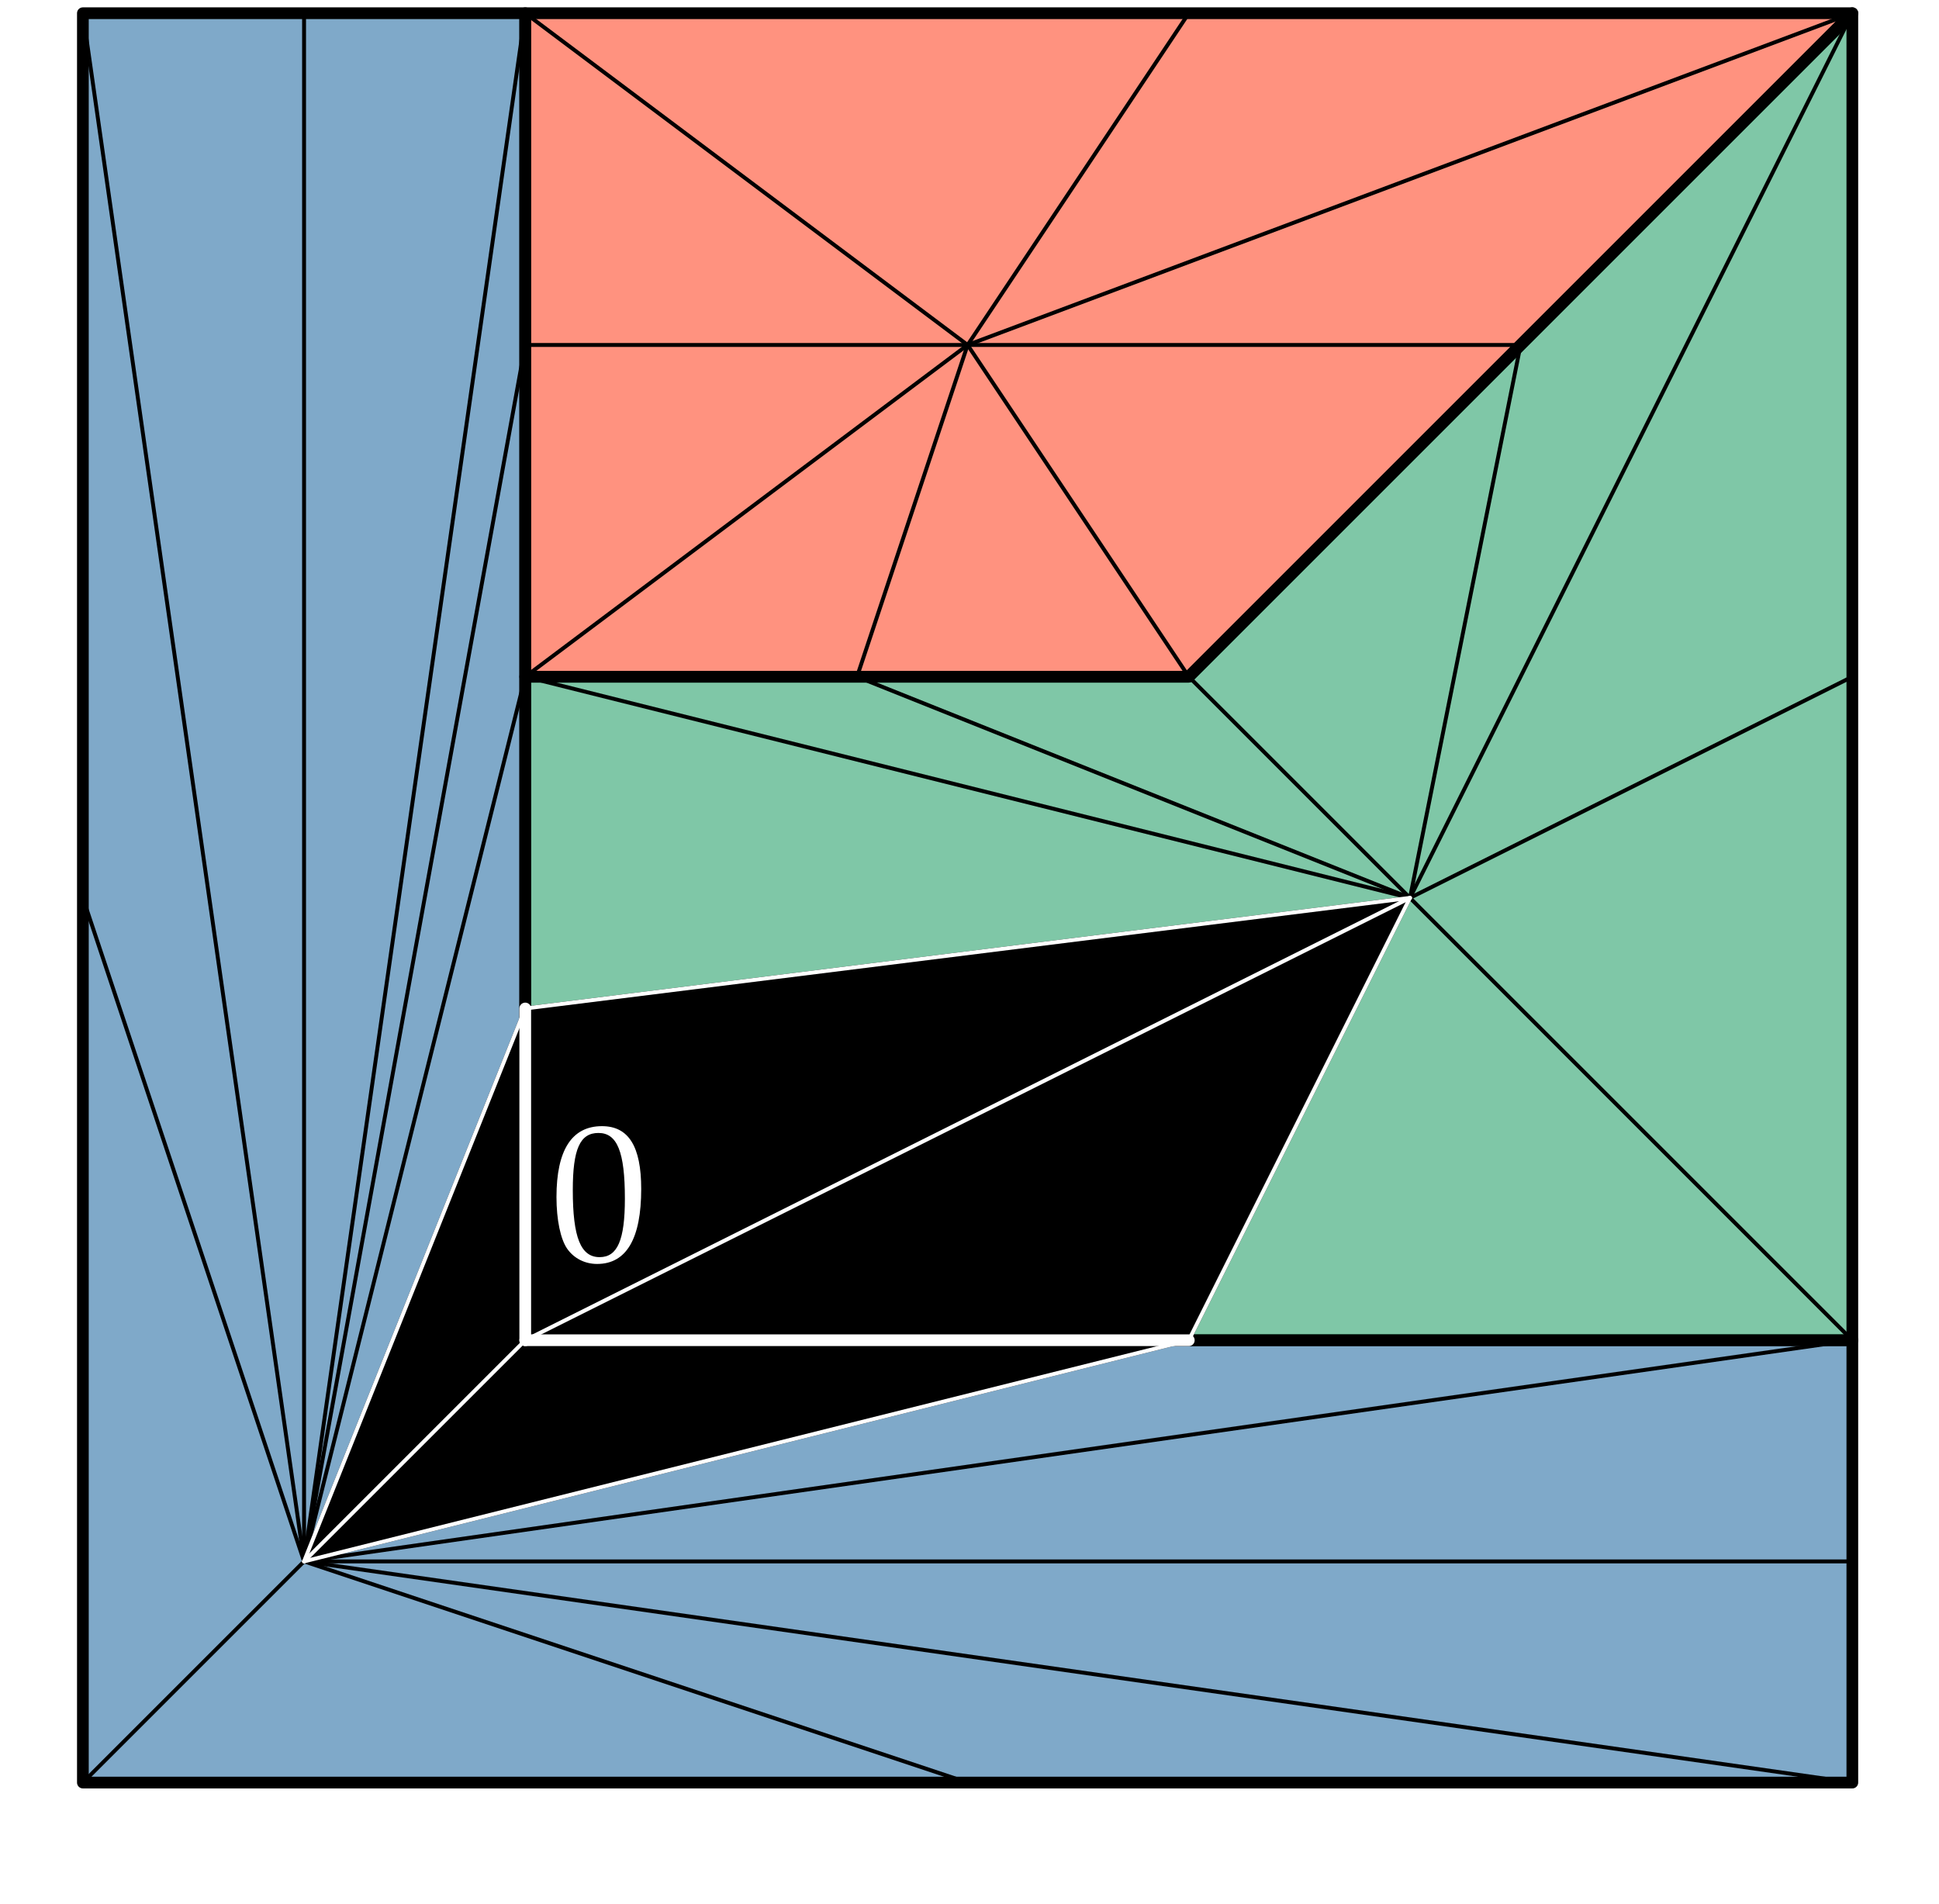
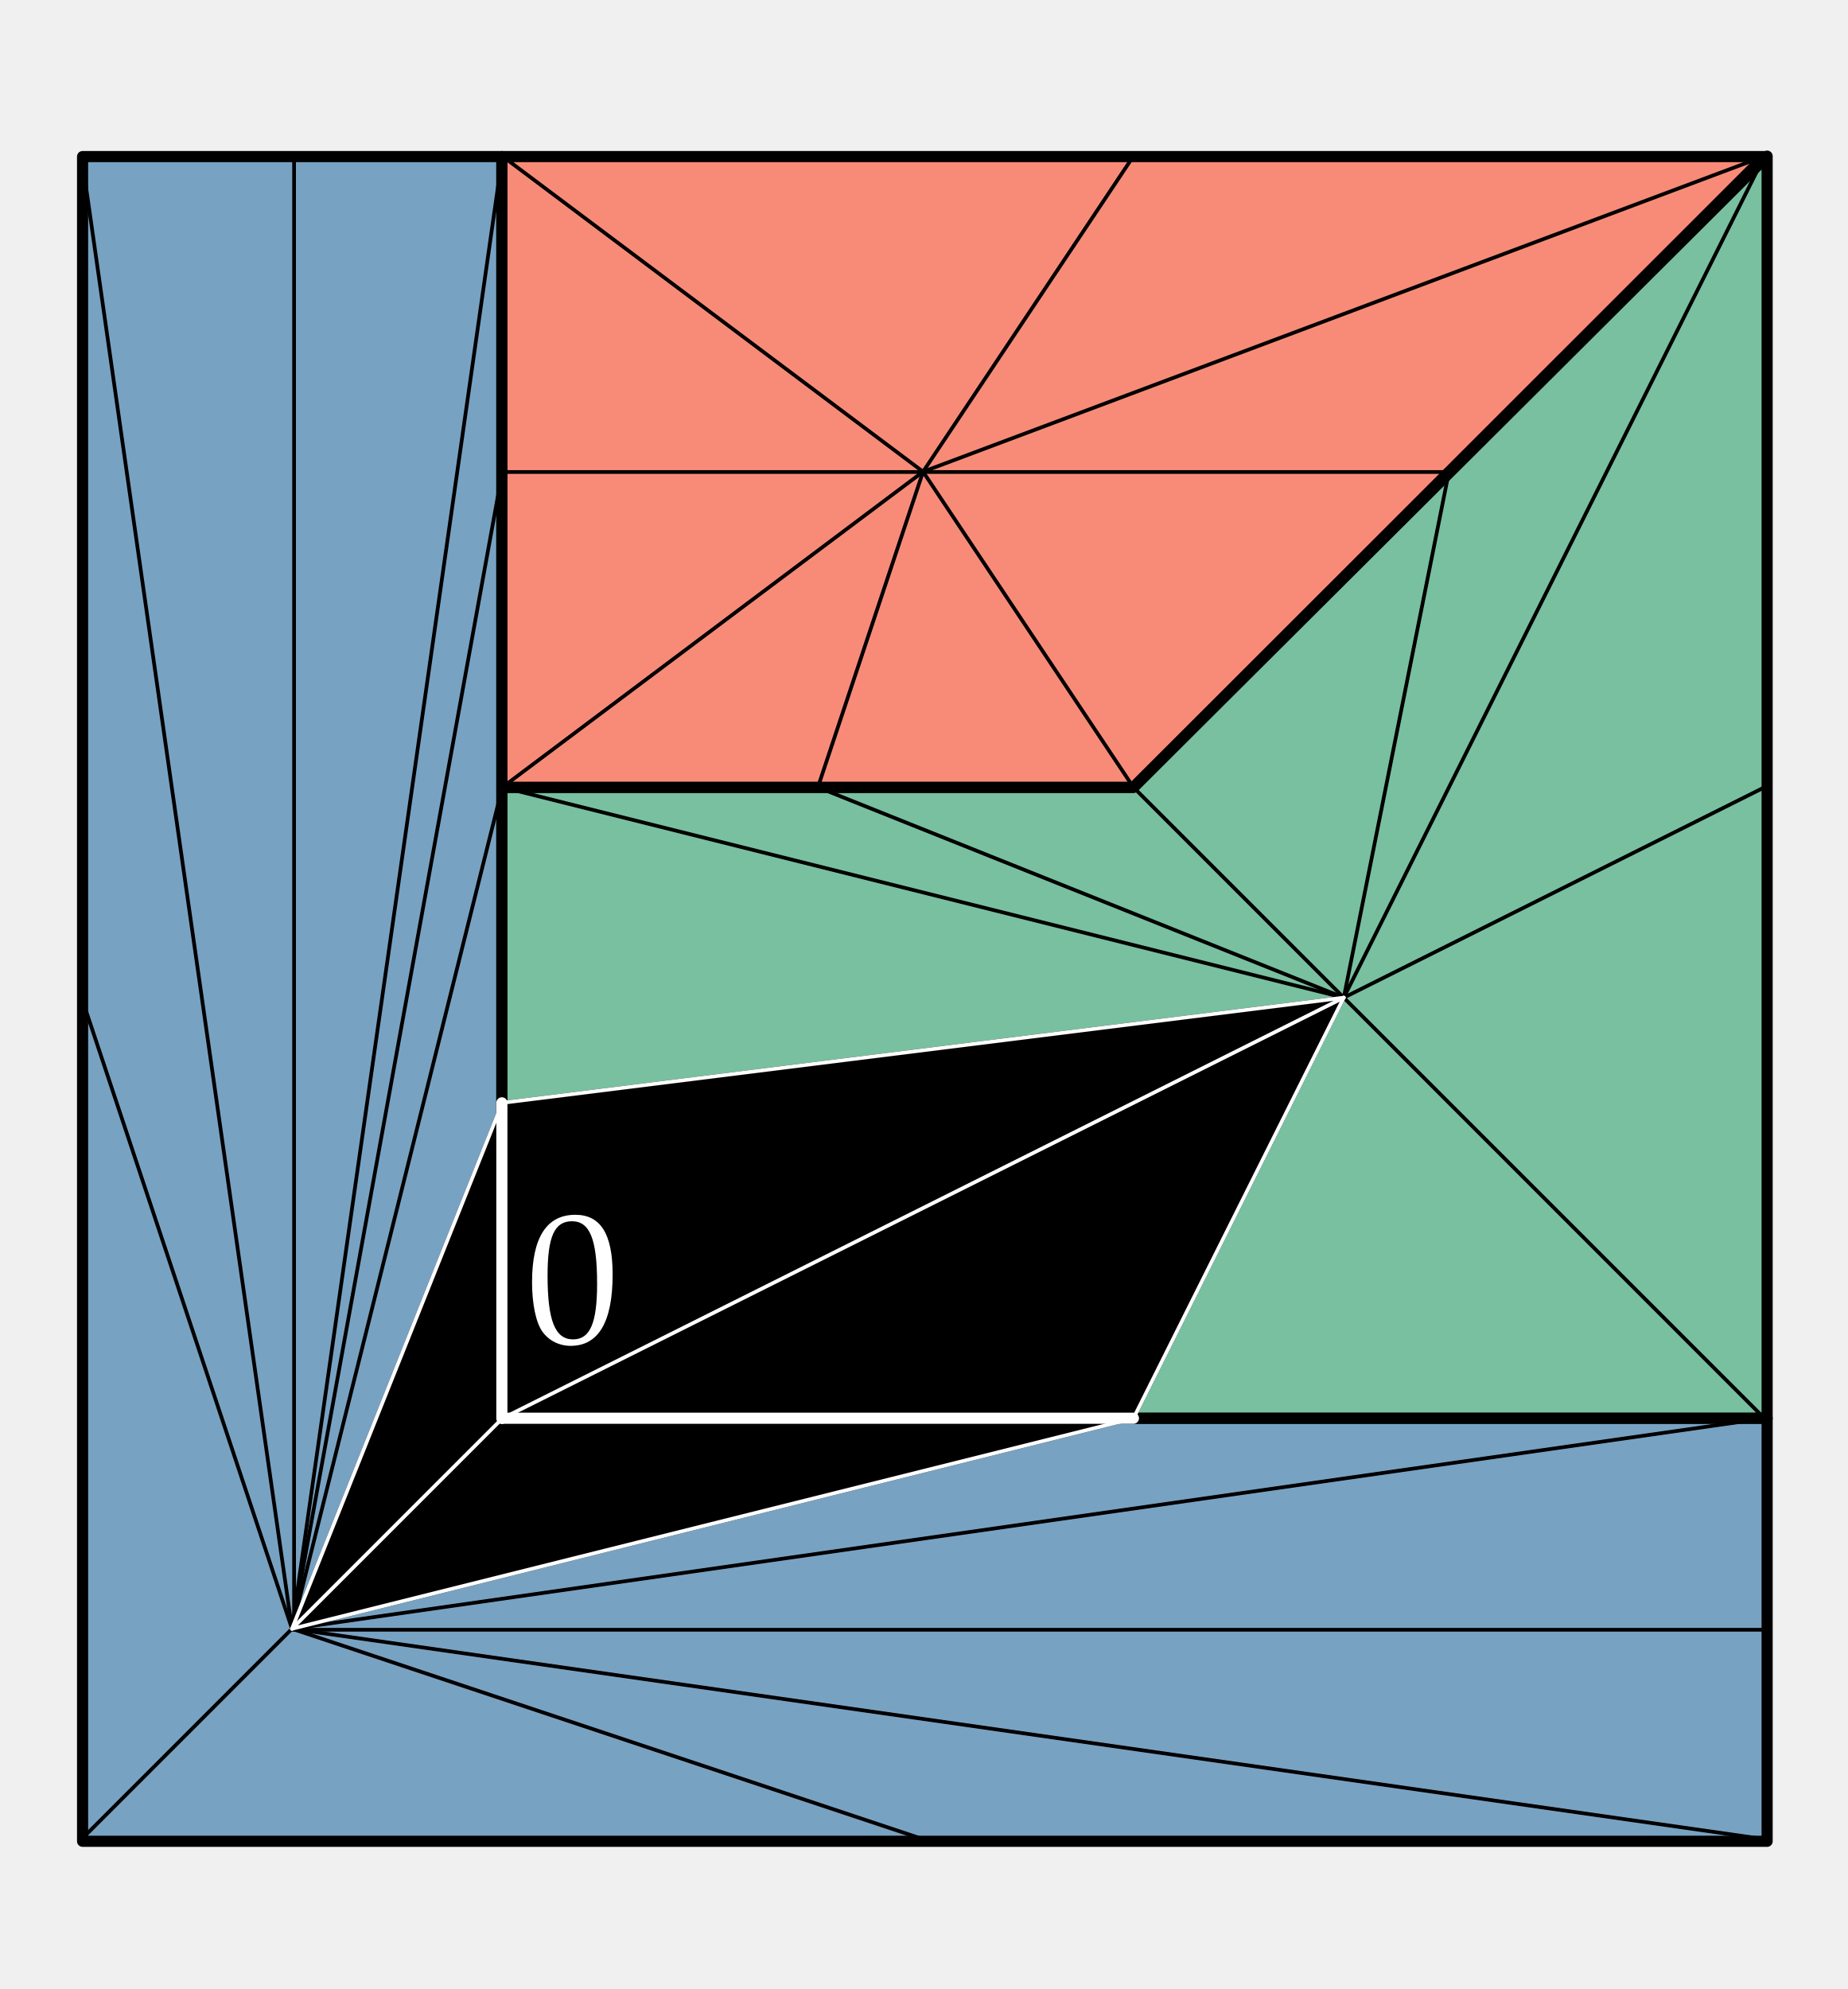
- <svg xmlns="http://www.w3.org/2000/svg" width="100%" height="100%" viewBox="0 0 497 488" version="1.1" xml:space="preserve" style="fill-rule:evenodd;clip-rule:evenodd;stroke-linecap:round;stroke-linejoin:round;stroke-miterlimit:10;">
-   <rect x="-1226" y="-110" width="2236" height="1566" style="fill:white;fill-rule:nonzero;" />
-   <path d="M21.244,3.386L21.244,456.929L474.787,456.929L474.787,343.543L134.63,343.543L134.63,3.386L21.244,3.386Z" style="fill:rgb(0,84,147);fill-opacity:0.502;fill-rule:nonzero;stroke-width:3px;stroke:black;" />
-   <path d="M134.63,3.386L474.787,3.386L304.709,173.465L134.63,173.465L134.63,3.386Z" style="fill:rgb(255,38,0);fill-opacity:0.502;fill-rule:nonzero;stroke-width:3px;stroke:black;" />
-   <path d="M134.63,343.543L134.63,173.465L304.709,173.465L474.787,3.386L474.787,343.543L134.63,343.543Z" style="fill:rgb(0,143,81);fill-opacity:0.502;fill-rule:nonzero;stroke-width:3px;stroke:black;" />
-   <path d="M248.016,88.425L134.63,3.386" style="fill:none;stroke-width:1px;stroke:black;" />
-   <path d="M248.016,88.425L474.787,3.386" style="fill:none;stroke-width:1px;stroke:black;" />
-   <path d="M248.016,88.425L304.709,173.465" style="fill:none;stroke-width:1px;stroke:black;" />
-   <path d="M248.016,88.425L134.63,173.465" style="fill:none;stroke-width:1px;stroke:black;" />
-   <path d="M77.937,400.236L21.244,456.929" style="fill:none;stroke-width:1px;stroke:black;" />
-   <path d="M77.937,400.236L21.244,3.386" style="fill:none;stroke-width:1px;stroke:black;" />
-   <path d="M77.937,400.236L134.63,3.386" style="fill:none;stroke-width:1px;stroke:black;" />
-   <path d="M77.937,400.236L134.63,173.465" style="fill:none;stroke-width:1px;stroke:black;" />
-   <path d="M77.937,400.236L134.63,343.543" style="fill:none;stroke-width:1px;stroke:black;" />
-   <path d="M77.937,400.236L474.787,343.543" style="fill:none;stroke-width:1px;stroke:black;" />
-   <path d="M77.937,400.236L474.787,456.929" style="fill:none;stroke-width:1px;stroke:black;" />
-   <path d="M361.402,230.158L304.709,173.465" style="fill:none;stroke-width:1px;stroke:black;" />
-   <path d="M361.402,230.158L474.787,3.386" style="fill:none;stroke-width:1px;stroke:black;" />
-   <path d="M361.402,230.158L474.787,343.543" style="fill:none;stroke-width:1px;stroke:black;" />
-   <path d="M361.402,230.158L134.63,173.465" style="fill:none;stroke-width:1px;stroke:black;" />
-   <path d="M361.402,230.158L134.63,343.543" style="fill:none;stroke-width:1px;stroke:black;" />
-   <path d="M248.016,88.425L304.709,3.386" style="fill:none;stroke-width:1px;stroke:black;" />
-   <path d="M248.016,88.425L389.748,88.425" style="fill:none;stroke-width:1px;stroke:black;" />
-   <path d="M248.016,88.425L219.669,173.465" style="fill:none;stroke-width:1px;stroke:black;" />
-   <path d="M248.016,88.425L134.63,88.425" style="fill:none;stroke-width:1px;stroke:black;" />
-   <path d="M134.63,88.425L77.937,400.236" style="fill:none;stroke-width:1px;stroke:black;" />
-   <path d="M77.937,3.386L77.937,400.236" style="fill:none;stroke-width:1px;stroke:black;" />
-   <path d="M21.244,230.158L77.937,400.236" style="fill:none;stroke-width:1px;stroke:black;" />
-   <path d="M77.937,400.236L248.016,456.929" style="fill:none;stroke-width:1px;stroke:black;" />
-   <path d="M474.787,400.236L77.937,400.236" style="fill:none;stroke-width:1px;stroke:black;" />
-   <path d="M77.937,400.236L304.709,343.543" style="fill:none;stroke-width:1px;stroke:black;" />
-   <path d="M304.709,343.543L361.402,230.158" style="fill:none;stroke-width:1px;stroke:black;" />
-   <path d="M361.402,230.158L474.787,173.465" style="fill:none;stroke-width:1px;stroke:black;" />
-   <path d="M361.402,230.158L389.748,88.425" style="fill:none;stroke-width:1px;stroke:black;" />
-   <path d="M361.402,230.158L134.63,258.504" style="fill:none;stroke-width:1px;stroke:black;" />
-   <path d="M134.63,258.504L77.937,400.236" style="fill:none;stroke-width:1px;stroke:black;" />
-   <path d="M219.669,173.465L361.402,230.158" style="fill:none;stroke-width:1px;stroke:black;" />
-   <path d="M77.937,400.236L134.63,258.504L361.402,230.157L304.709,343.543L77.937,400.236Z" style="fill:black;fill-rule:nonzero;" />
-   <path d="M77.937,400.236L134.63,343.543" style="fill:none;stroke-width:1px;stroke:white;" />
-   <path d="M361.402,230.158L134.63,343.543" style="fill:none;stroke-width:1px;stroke:white;" />
-   <path d="M77.937,400.236L304.709,343.543" style="fill:none;stroke-width:1px;stroke:white;" />
-   <path d="M304.709,343.543L361.402,230.158" style="fill:none;stroke-width:1px;stroke:white;" />
-   <path d="M361.402,230.158L134.63,258.504" style="fill:none;stroke-width:1px;stroke:white;" />
-   <path d="M134.63,258.504L77.937,400.236" style="fill:none;stroke-width:1px;stroke:white;" />
-   <path d="M134.63,258.504L134.63,343.543" style="fill:none;stroke-width:3px;stroke:white;" />
-   <path d="M304.709,343.543L134.63,343.543" style="fill:none;stroke-width:3px;stroke:white;" />
-   <path d="M154.29,288.67C146.569,288.67 142.634,294.797 142.634,306.852C142.634,312.681 143.68,317.712 145.423,320.153C147.167,322.594 149.956,323.989 153.045,323.989C160.567,323.989 164.353,317.513 164.353,304.76C164.353,293.851 161.115,288.67 154.29,288.67ZM153.394,290.413C158.226,290.413 160.169,295.295 160.169,307.251C160.169,317.861 158.276,322.245 153.693,322.245C148.861,322.245 146.818,317.214 146.818,305.059C146.818,294.548 148.661,290.413 153.394,290.413Z" style="fill:white;fill-rule:nonzero;" />
-   <g>
+ <svg xmlns="http://www.w3.org/2000/svg" width="100%" height="100%" viewBox="0 0 498 536" version="1.1" xml:space="preserve" style="fill-rule:evenodd;clip-rule:evenodd;stroke-linecap:round;stroke-linejoin:round;stroke-miterlimit:10;">
+   <g transform="matrix(1,0,0,1,-0.244087,-0.3069)">
+     <path d="M22.5,42.5L22.5,496.5L476.5,496.5L476.5,382.5L135.5,382.5L135.5,42.5L22.5,42.5Z" style="fill:rgb(0,84,147);fill-opacity:0.502;fill-rule:nonzero;stroke-width:3px;stroke:black;" />
+   </g>
+   <g transform="matrix(1,0,0,1,-0.244087,-0.3069)">
+     <path d="M135.5,42.5L475.787,42.5L305.709,212.5L135.5,212.5L135.5,42.5Z" style="fill:rgb(255,38,0);fill-opacity:0.502;fill-rule:nonzero;stroke-width:3px;stroke:black;" />
+   </g>
+   <g transform="matrix(1,0,0,1,-0.244087,-0.3069)">
+     <path d="M135.5,382.5L135.5,212.5L305.709,212.5L476.5,42.386L476.5,382.5L135.5,382.5Z" style="fill:rgb(0,143,81);fill-opacity:0.502;fill-rule:nonzero;stroke-width:3px;stroke:black;" />
+   </g>
+   <g transform="matrix(1,0,0,1,-0.244087,-0.3069)">
+     <path d="M249.016,127.425L135.63,42.386" style="fill:none;stroke-width:1px;stroke:black;" />
+   </g>
+   <g transform="matrix(1,0,0,1,-0.244087,-0.3069)">
+     <path d="M249.016,127.425L475.787,42.386" style="fill:none;stroke-width:1px;stroke:black;" />
+   </g>
+   <g transform="matrix(1,0,0,1,-0.244087,-0.3069)">
+     <path d="M249.016,127.425L305.709,212.465" style="fill:none;stroke-width:1px;stroke:black;" />
+   </g>
+   <g transform="matrix(1,0,0,1,-0.244087,-0.3069)">
+     <path d="M249.016,127.425L135.63,212.465" style="fill:none;stroke-width:1px;stroke:black;" />
+   </g>
+   <g transform="matrix(1,0,0,1,-0.244087,-0.3069)">
+     <path d="M78.937,439.236L22.244,495.929" style="fill:none;stroke-width:1px;stroke:black;" />
+   </g>
+   <g transform="matrix(1,0,0,1,-0.244087,-0.3069)">
+     <path d="M78.937,439.236L22.244,42.386" style="fill:none;stroke-width:1px;stroke:black;" />
+   </g>
+   <g transform="matrix(1,0,0,1,-0.244087,-0.3069)">
+     <path d="M78.937,439.236L135.63,42.386" style="fill:none;stroke-width:1px;stroke:black;" />
+   </g>
+   <g transform="matrix(1,0,0,1,-0.244087,-0.3069)">
+     <path d="M78.937,439.236L135.63,212.465" style="fill:none;stroke-width:1px;stroke:black;" />
+   </g>
+   <g transform="matrix(1,0,0,1,-0.244087,-0.3069)">
+     <path d="M78.937,439.236L135.63,382.543" style="fill:none;stroke-width:1px;stroke:black;" />
+   </g>
+   <g transform="matrix(1,0,0,1,-0.244087,-0.3069)">
+     <path d="M78.937,439.236L475.787,382.543" style="fill:none;stroke-width:1px;stroke:black;" />
+   </g>
+   <g transform="matrix(1,0,0,1,-0.244087,-0.3069)">
+     <path d="M78.937,439.236L475.787,495.929" style="fill:none;stroke-width:1px;stroke:black;" />
+   </g>
+   <g transform="matrix(1,0,0,1,-0.244087,-0.3069)">
+     <path d="M362.402,269.158L305.709,212.465" style="fill:none;stroke-width:1px;stroke:black;" />
+   </g>
+   <g transform="matrix(1,0,0,1,-0.244087,-0.3069)">
+     <path d="M362.402,269.158L475.787,42.386" style="fill:none;stroke-width:1px;stroke:black;" />
+   </g>
+   <g transform="matrix(1,0,0,1,-0.244087,-0.3069)">
+     <path d="M362.402,269.158L475.787,382.543" style="fill:none;stroke-width:1px;stroke:black;" />
+   </g>
+   <g transform="matrix(1,0,0,1,-0.244087,-0.3069)">
+     <path d="M362.402,269.158L135.63,212.465" style="fill:none;stroke-width:1px;stroke:black;" />
+   </g>
+   <g transform="matrix(1,0,0,1,-0.244087,-0.3069)">
+     <path d="M362.402,269.158L135.63,382.543" style="fill:none;stroke-width:1px;stroke:black;" />
+   </g>
+   <g transform="matrix(1,0,0,1,-0.244087,-0.3069)">
+     <path d="M249.016,127.425L305.709,42.386" style="fill:none;stroke-width:1px;stroke:black;" />
+   </g>
+   <g transform="matrix(1,0,0,1,-0.244087,-0.3069)">
+     <path d="M249.016,127.5L390.748,127.5" style="fill:none;stroke-width:1px;stroke:black;" />
+   </g>
+   <g transform="matrix(1,0,0,1,-0.244087,-0.3069)">
+     <path d="M249.016,127.425L220.669,212.465" style="fill:none;stroke-width:1px;stroke:black;" />
+   </g>
+   <g transform="matrix(1,0,0,1,-0.244087,-0.3069)">
+     <path d="M249.016,127.5L135.63,127.5" style="fill:none;stroke-width:1px;stroke:black;" />
+   </g>
+   <g transform="matrix(1,0,0,1,-0.244087,-0.3069)">
+     <path d="M135.63,127.425L78.937,439.236" style="fill:none;stroke-width:1px;stroke:black;" />
+   </g>
+   <g transform="matrix(1,0,0,1,-0.244087,-0.3069)">
+     <path d="M79.5,42.386L79.5,439.236" style="fill:none;stroke-width:1px;stroke:black;" />
+   </g>
+   <g transform="matrix(1,0,0,1,-0.244087,-0.3069)">
+     <path d="M22.244,269.158L78.937,439.236" style="fill:none;stroke-width:1px;stroke:black;" />
+   </g>
+   <g transform="matrix(1,0,0,1,-0.244087,-0.3069)">
+     <path d="M78.937,439.236L249.016,495.929" style="fill:none;stroke-width:1px;stroke:black;" />
+   </g>
+   <g transform="matrix(1,0,0,1,-0.244087,-0.3069)">
+     <path d="M475.787,439.5L78.937,439.5" style="fill:none;stroke-width:1px;stroke:black;" />
+   </g>
+   <g transform="matrix(1,0,0,1,-0.244087,-0.3069)">
+     <path d="M78.937,439.236L305.709,382.543" style="fill:none;stroke-width:1px;stroke:black;" />
+   </g>
+   <g transform="matrix(1,0,0,1,-0.244087,-0.3069)">
+     <path d="M305.709,382.543L362.402,269.158" style="fill:none;stroke-width:1px;stroke:black;" />
+   </g>
+   <g transform="matrix(1,0,0,1,-0.244087,-0.3069)">
+     <path d="M362.402,269.158L475.787,212.465" style="fill:none;stroke-width:1px;stroke:black;" />
+   </g>
+   <g transform="matrix(1,0,0,1,-0.244087,-0.3069)">
+     <path d="M362.402,269.158L390.748,127.425" style="fill:none;stroke-width:1px;stroke:black;" />
+   </g>
+   <g transform="matrix(1,0,0,1,-0.244087,-0.3069)">
+     <path d="M362.402,269.158L135.63,297.504" style="fill:none;stroke-width:1px;stroke:black;" />
+   </g>
+   <g transform="matrix(1,0,0,1,-0.244087,-0.3069)">
+     <path d="M135.63,297.504L78.937,439.236" style="fill:none;stroke-width:1px;stroke:black;" />
+   </g>
+   <g transform="matrix(1,0,0,1,-0.244087,-0.3069)">
+     <path d="M220.669,212.465L362.402,269.158" style="fill:none;stroke-width:1px;stroke:black;" />
+   </g>
+   <g transform="matrix(1,0,0,1,-0.244087,-0.3069)">
+     <path d="M78.937,439.236L135.63,297.504L362.402,269.157L305.709,382.543L78.937,439.236Z" style="fill:black;fill-rule:nonzero;" />
+   </g>
+   <g transform="matrix(1,0,0,1,-0.244087,-0.3069)">
+     <path d="M78.937,439.236L135.63,382.543" style="fill:none;stroke-width:1px;stroke:white;" />
+   </g>
+   <g transform="matrix(1,0,0,1,-0.244087,-0.3069)">
+     <path d="M362.402,269.158L135.63,382.543" style="fill:none;stroke-width:1px;stroke:white;" />
+   </g>
+   <g transform="matrix(1,0,0,1,-0.244087,-0.3069)">
+     <path d="M78.937,439.236L305.709,382.543" style="fill:none;stroke-width:1px;stroke:white;" />
+   </g>
+   <g transform="matrix(1,0,0,1,-0.244087,-0.3069)">
+     <path d="M305.709,382.543L362.402,269.158" style="fill:none;stroke-width:1px;stroke:white;" />
+   </g>
+   <g transform="matrix(1,0,0,1,-0.244087,-0.3069)">
+     <path d="M362.402,269.158L135.63,297.504" style="fill:none;stroke-width:1px;stroke:white;" />
+   </g>
+   <g transform="matrix(1,0,0,1,-0.244087,-0.3069)">
+     <path d="M135.63,297.504L78.937,439.236" style="fill:none;stroke-width:1px;stroke:white;" />
+   </g>
+   <g transform="matrix(1,0,0,1,-0.244087,-0.3069)">
+     <path d="M135.5,297.504L135.5,382.543" style="fill:none;stroke-width:3px;stroke:white;" />
+   </g>
+   <g transform="matrix(1,0,0,1,-0.244087,-0.3069)">
+     <path d="M305.709,382.5L135.63,382.5" style="fill:none;stroke-width:3px;stroke:white;" />
+   </g>
+   <g transform="matrix(1,0,0,1,-0.244087,-0.3069)">
+     <path d="M155.29,327.67C147.569,327.67 143.634,333.797 143.634,345.852C143.634,351.681 144.68,356.712 146.423,359.153C148.167,361.594 150.956,362.989 154.045,362.989C161.567,362.989 165.353,356.513 165.353,343.76C165.353,332.851 162.115,327.67 155.29,327.67ZM154.394,329.413C159.226,329.413 161.169,334.295 161.169,346.251C161.169,356.861 159.276,361.245 154.693,361.245C149.861,361.245 147.818,356.214 147.818,344.059C147.818,333.548 149.661,329.413 154.394,329.413Z" style="fill:white;fill-rule:nonzero;" />
+   </g>
+   <g transform="matrix(1,0,0,1,-0.244087,-0.3069)">
    <clipPath id="_clip1">
-       <rect x="474.987" y="451.929" width="22" height="36" />
+       <rect x="475.987" y="490.929" width="22" height="36" />
    </clipPath>
    <g clip-path="url(#_clip1)">
      <g opacity="0">
-         <path d="M486.75,452.617C479.029,452.617 475.094,458.745 475.094,470.8C475.094,476.628 476.14,481.66 477.883,484.101C479.627,486.541 482.416,487.936 485.505,487.936C493.027,487.936 496.813,481.46 496.813,468.708C496.813,457.798 493.575,452.617 486.75,452.617ZM485.854,454.361C490.686,454.361 492.629,459.243 492.629,471.198C492.629,481.809 490.736,486.193 486.153,486.193C481.321,486.193 479.278,481.161 479.278,469.007C479.278,458.496 481.121,454.361 485.854,454.361Z" style="fill:black;fill-rule:nonzero;" />
+         <path d="M487.75,491.617C480.029,491.617 476.094,497.745 476.094,509.8C476.094,515.628 477.14,520.66 478.883,523.101C480.627,525.541 483.416,526.936 486.505,526.936C494.027,526.936 497.813,520.46 497.813,507.708C497.813,496.798 494.575,491.617 487.75,491.617ZM486.854,493.361C491.686,493.361 493.629,498.243 493.629,510.198C493.629,520.809 491.736,525.193 487.153,525.193C482.321,525.193 480.278,520.161 480.278,508.007C480.278,497.496 482.121,493.361 486.854,493.361Z" style="fill:black;fill-rule:nonzero;" />
      </g>
    </g>
  </g>
-   <g>
+   <g transform="matrix(1,0,0,1,-0.244087,-0.3069)">
    <clipPath id="_clip2">
-       <rect x="0.263" y="451.929" width="22" height="36" />
+       <rect x="1.263" y="490.929" width="22" height="36" />
    </clipPath>
    <g clip-path="url(#_clip2)">
      <g opacity="0">
-         <path d="M11.75,452.617C4.029,452.617 0.094,458.745 0.094,470.8C0.094,476.628 1.14,481.66 2.883,484.101C4.627,486.541 7.416,487.936 10.505,487.936C18.027,487.936 21.813,481.46 21.813,468.708C21.813,457.798 18.575,452.617 11.75,452.617ZM10.854,454.361C15.686,454.361 17.629,459.243 17.629,471.198C17.629,481.809 15.736,486.193 11.153,486.193C6.321,486.193 4.278,481.161 4.278,469.007C4.278,458.496 6.121,454.361 10.854,454.361Z" style="fill:black;fill-rule:nonzero;" />
+         <path d="M12.75,491.617C5.029,491.617 1.094,497.745 1.094,509.8C1.094,515.628 2.14,520.66 3.883,523.101C5.627,525.541 8.416,526.936 11.505,526.936C19.027,526.936 22.813,520.46 22.813,507.708C22.813,496.798 19.575,491.617 12.75,491.617ZM11.854,493.361C16.686,493.361 18.629,498.243 18.629,510.198C18.629,520.809 16.736,525.193 12.153,525.193C7.321,525.193 5.278,520.161 5.278,508.007C5.278,497.496 7.121,493.361 11.854,493.361Z" style="fill:black;fill-rule:nonzero;" />
+       </g>
+     </g>
+   </g>
+   <g transform="matrix(1,0,0,1,-0.244087,-0.3069)">
+     <clipPath id="_clip3">
+       <rect x="2.225" y="0.307" width="22" height="36" />
+     </clipPath>
+     <g clip-path="url(#_clip3)">
+       <g opacity="0">
+         <path d="M13.75,0.617C6.029,0.617 2.094,6.745 2.094,18.8C2.094,24.628 3.14,29.66 4.883,32.101C6.627,34.541 9.416,35.936 12.505,35.936C20.027,35.936 23.813,29.46 23.813,16.708C23.813,5.798 20.575,0.617 13.75,0.617ZM12.854,2.361C17.686,2.361 19.629,7.243 19.629,19.198C19.629,29.809 17.736,34.193 13.153,34.193C8.321,34.193 6.278,29.161 6.278,17.007C6.278,6.496 8.121,2.361 12.854,2.361Z" style="fill:black;fill-rule:nonzero;" />
+       </g>
+     </g>
+   </g>
+   <g transform="matrix(1,0,0,1,-0.244087,-0.3069)">
+     <clipPath id="_clip4">
+       <rect x="474.605" y="2.497" width="22" height="36" />
+     </clipPath>
+     <g clip-path="url(#_clip4)">
+       <g opacity="0">
+         <path d="M486.75,2.617C479.029,2.617 475.094,8.745 475.094,20.8C475.094,26.628 476.14,31.66 477.883,34.101C479.627,36.541 482.416,37.936 485.505,37.936C493.027,37.936 496.813,31.46 496.813,18.708C496.813,7.798 493.575,2.617 486.75,2.617ZM485.854,4.361C490.686,4.361 492.629,9.243 492.629,21.198C492.629,31.809 490.736,36.193 486.153,36.193C481.321,36.193 479.278,31.161 479.278,19.007C479.278,8.496 481.121,4.361 485.854,4.361Z" style="fill:black;fill-rule:nonzero;" />
+       </g>
+     </g>
+   </g>
+   <g transform="matrix(1,0,0,1,-0.244087,-0.3069)">
+     <clipPath id="_clip5">
+       <rect x="474.968" y="499.818" width="22" height="36" />
+     </clipPath>
+     <g clip-path="url(#_clip5)">
+       <g opacity="0">
+         <path d="M486.75,500.617C479.029,500.617 475.094,506.745 475.094,518.8C475.094,524.628 476.14,529.66 477.883,532.101C479.627,534.541 482.416,535.936 485.505,535.936C493.027,535.936 496.813,529.46 496.813,516.708C496.813,505.798 493.575,500.617 486.75,500.617ZM485.854,502.361C490.686,502.361 492.629,507.243 492.629,519.198C492.629,529.809 490.736,534.193 486.153,534.193C481.321,534.193 479.278,529.161 479.278,517.007C479.278,506.496 481.121,502.361 485.854,502.361Z" style="fill:black;fill-rule:nonzero;" />
+       </g>
+     </g>
+   </g>
+   <g transform="matrix(1,0,0,1,-0.244087,-0.3069)">
+     <clipPath id="_clip6">
+       <rect x="0.244" y="499.818" width="22" height="36" />
+     </clipPath>
+     <g clip-path="url(#_clip6)">
+       <g opacity="0">
+         <path d="M11.75,500.617C4.029,500.617 0.094,506.745 0.094,518.8C0.094,524.628 1.14,529.66 2.883,532.101C4.627,534.541 7.416,535.936 10.505,535.936C18.027,535.936 21.813,529.46 21.813,516.708C21.813,505.798 18.575,500.617 11.75,500.617ZM10.854,502.361C15.686,502.361 17.629,507.243 17.629,519.198C17.629,529.809 15.736,534.193 11.153,534.193C6.321,534.193 4.278,529.161 4.278,517.007C4.278,506.496 6.121,502.361 10.854,502.361Z" style="fill:black;fill-rule:nonzero;" />
      </g>
    </g>
  </g>
</svg>
